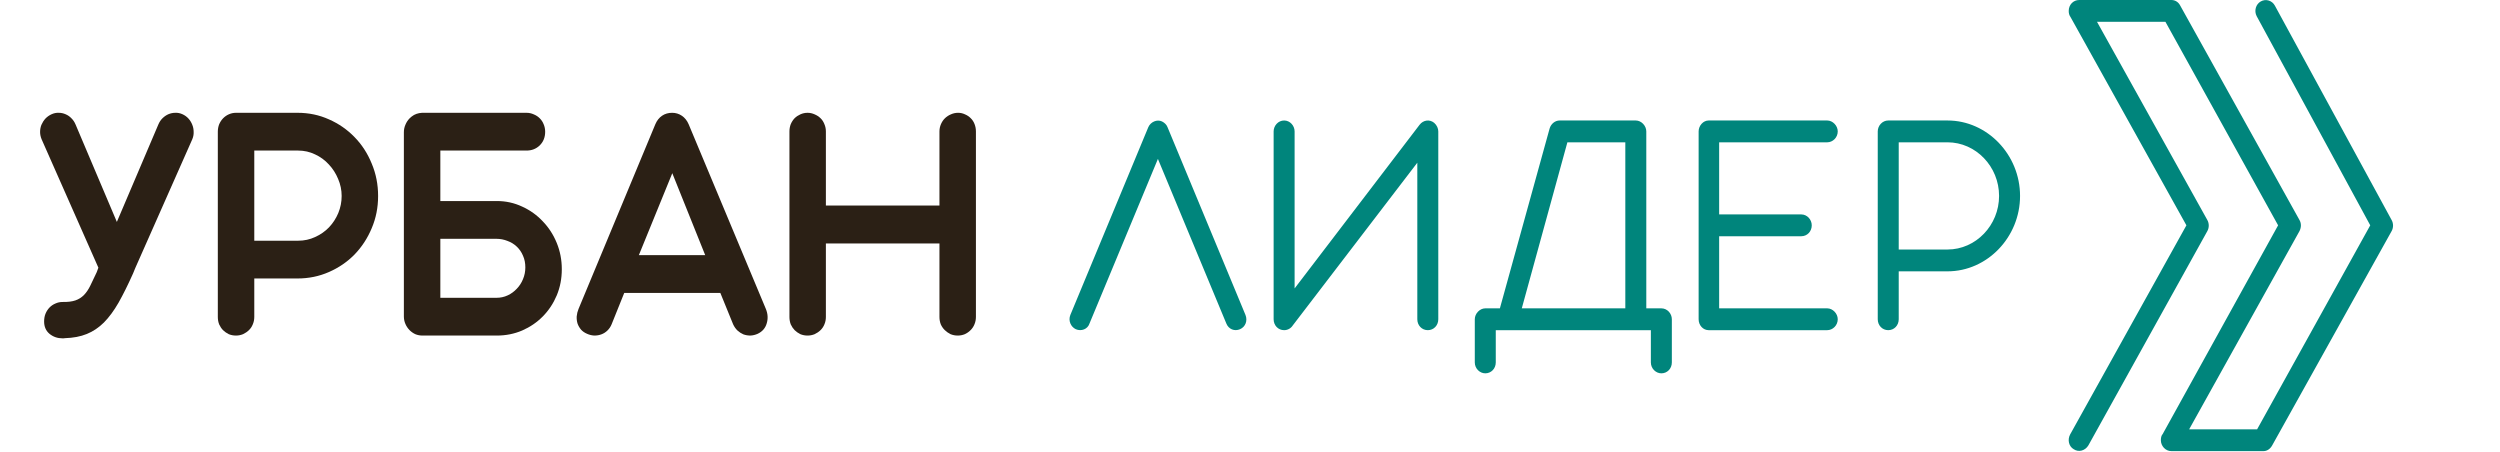
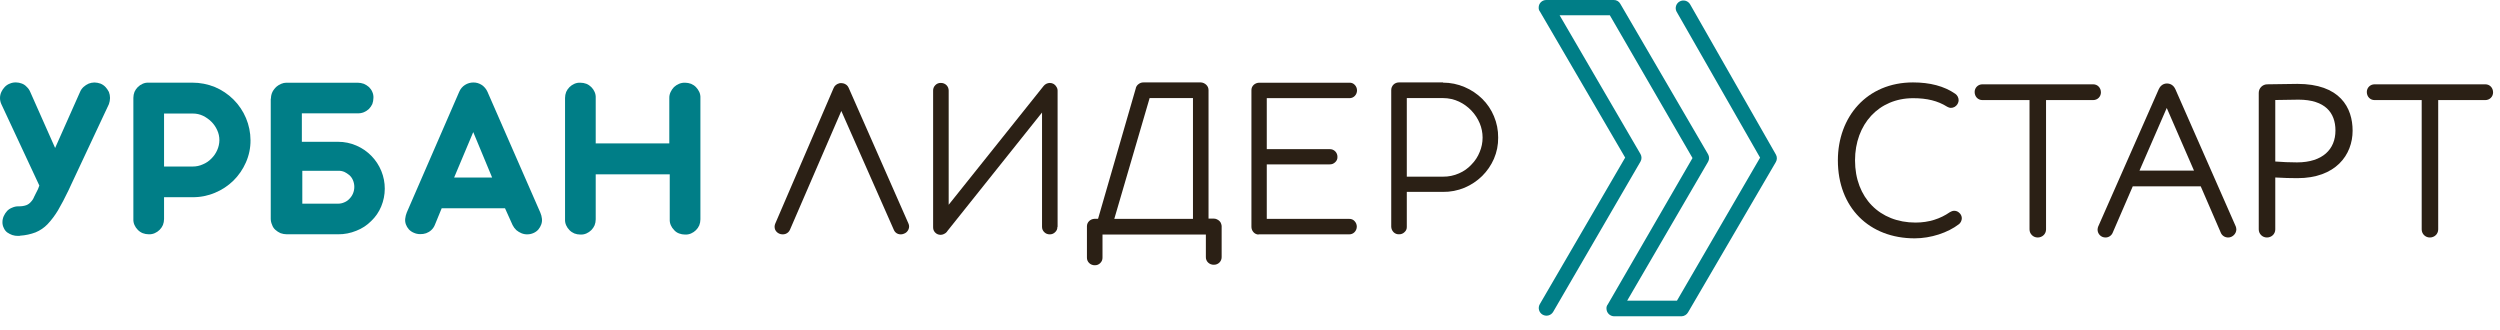
- <svg xmlns="http://www.w3.org/2000/svg" width="133" height="24" viewBox="0 0 133 24" fill="none">
-   <path d="M6.217 11.806L8.425 6.621C8.479 6.492 8.553 6.381 8.648 6.288C8.744 6.195 8.848 6.124 8.961 6.075C9.08 6.026 9.203 6.001 9.328 6.001C9.453 5.995 9.578 6.019 9.703 6.075C9.828 6.131 9.936 6.208 10.025 6.306C10.114 6.405 10.183 6.516 10.23 6.64C10.278 6.757 10.302 6.884 10.302 7.019C10.308 7.149 10.284 7.279 10.23 7.408L7.201 14.25L7.075 14.556C6.807 15.155 6.551 15.67 6.307 16.102C6.062 16.528 5.803 16.88 5.529 17.157C5.255 17.429 4.951 17.633 4.618 17.768C4.284 17.904 3.894 17.978 3.447 17.991C3.429 17.997 3.408 18 3.384 18C3.366 18 3.348 18 3.33 18C3.062 18 2.83 17.92 2.633 17.759C2.443 17.599 2.347 17.38 2.347 17.102C2.347 16.954 2.371 16.818 2.419 16.695C2.472 16.565 2.544 16.454 2.633 16.361C2.723 16.269 2.827 16.198 2.946 16.148C3.065 16.093 3.193 16.065 3.33 16.065C3.605 16.071 3.831 16.043 4.01 15.982C4.189 15.92 4.34 15.824 4.466 15.695C4.597 15.559 4.71 15.392 4.805 15.195C4.907 14.991 5.02 14.753 5.145 14.482L5.234 14.241L2.213 7.408C2.16 7.279 2.133 7.149 2.133 7.019C2.133 6.884 2.157 6.757 2.204 6.64C2.258 6.516 2.329 6.405 2.419 6.306C2.514 6.208 2.624 6.131 2.75 6.075C2.875 6.019 3 5.995 3.125 6.001C3.25 6.001 3.369 6.026 3.482 6.075C3.602 6.124 3.706 6.195 3.795 6.288C3.891 6.381 3.965 6.492 4.019 6.621L6.217 11.806Z" fill="#2B2015" />
-   <path d="M15.834 6.001C16.43 6.001 16.987 6.118 17.505 6.353C18.024 6.581 18.477 6.896 18.864 7.297C19.251 7.692 19.555 8.161 19.776 8.704C20.002 9.241 20.115 9.815 20.115 10.427C20.115 11.038 20.002 11.608 19.776 12.139C19.555 12.67 19.251 13.136 18.864 13.537C18.477 13.932 18.021 14.244 17.496 14.473C16.978 14.701 16.421 14.815 15.825 14.815H13.528V16.861C13.528 17.003 13.501 17.136 13.447 17.259C13.4 17.377 13.331 17.478 13.242 17.565C13.153 17.651 13.048 17.722 12.929 17.778C12.81 17.827 12.685 17.852 12.554 17.852C12.417 17.852 12.289 17.827 12.169 17.778C12.056 17.722 11.955 17.651 11.866 17.565C11.782 17.478 11.714 17.377 11.66 17.259C11.612 17.136 11.588 17.003 11.588 16.861V7.01C11.588 6.868 11.612 6.735 11.66 6.612C11.714 6.489 11.782 6.384 11.866 6.297C11.955 6.205 12.056 6.134 12.169 6.084C12.289 6.029 12.417 6.001 12.554 6.001H15.834ZM13.528 8.01V12.806H15.861C16.183 12.806 16.483 12.741 16.763 12.611C17.049 12.482 17.297 12.309 17.505 12.093C17.714 11.871 17.878 11.618 17.997 11.334C18.116 11.044 18.176 10.741 18.176 10.427C18.176 10.112 18.113 9.809 17.988 9.519C17.869 9.229 17.705 8.973 17.496 8.751C17.288 8.522 17.044 8.343 16.763 8.214C16.483 8.078 16.183 8.01 15.861 8.01H13.528Z" fill="#2B2015" />
-   <path d="M22.479 17.852C22.341 17.852 22.213 17.827 22.094 17.778C21.975 17.722 21.871 17.648 21.781 17.556C21.692 17.463 21.62 17.355 21.567 17.232C21.513 17.108 21.486 16.975 21.486 16.833V7.038C21.486 6.896 21.513 6.763 21.567 6.64C21.62 6.51 21.692 6.399 21.781 6.306L21.862 6.232L21.907 6.195C22.055 6.078 22.237 6.013 22.452 6.001H22.487H22.496H22.532H28.011C28.148 6.001 28.276 6.029 28.395 6.084C28.52 6.134 28.628 6.205 28.717 6.297C28.806 6.384 28.875 6.489 28.923 6.612C28.976 6.735 29.003 6.868 29.003 7.01C29.003 7.3 28.908 7.541 28.717 7.732C28.526 7.917 28.291 8.01 28.011 8.01H23.426V10.695H26.429C26.912 10.695 27.361 10.794 27.779 10.991C28.202 11.183 28.568 11.445 28.878 11.778C29.194 12.105 29.441 12.488 29.62 12.926C29.799 13.365 29.888 13.831 29.888 14.324C29.888 14.818 29.799 15.281 29.62 15.713C29.441 16.139 29.194 16.512 28.878 16.833C28.568 17.148 28.202 17.398 27.779 17.583C27.361 17.762 26.912 17.852 26.429 17.852H22.487H22.479ZM23.426 12.704V15.843H26.411C26.626 15.843 26.825 15.8 27.01 15.713C27.195 15.627 27.355 15.509 27.493 15.361C27.636 15.213 27.746 15.043 27.823 14.852C27.907 14.655 27.948 14.445 27.948 14.223C27.948 13.994 27.907 13.787 27.823 13.602C27.746 13.417 27.636 13.257 27.493 13.121C27.35 12.985 27.183 12.883 26.992 12.815C26.807 12.741 26.608 12.704 26.393 12.704H23.426Z" fill="#2B2015" />
-   <path d="M38.322 15.584H33.209L32.539 17.25C32.486 17.38 32.411 17.491 32.316 17.583C32.22 17.676 32.113 17.744 31.994 17.787C31.881 17.83 31.756 17.852 31.619 17.852C31.487 17.846 31.359 17.815 31.234 17.759C31.103 17.704 30.996 17.63 30.912 17.537C30.829 17.438 30.766 17.33 30.725 17.213C30.689 17.096 30.674 16.969 30.68 16.833C30.692 16.698 30.725 16.565 30.778 16.435L34.863 6.612C34.946 6.414 35.066 6.263 35.22 6.158C35.375 6.053 35.554 6.001 35.757 6.001C35.947 6.001 36.12 6.053 36.275 6.158C36.43 6.263 36.549 6.411 36.633 6.603L40.744 16.435C40.851 16.695 40.866 16.951 40.789 17.204C40.717 17.457 40.556 17.642 40.306 17.759C40.181 17.815 40.053 17.846 39.922 17.852C39.791 17.852 39.666 17.83 39.546 17.787C39.433 17.738 39.329 17.67 39.233 17.583C39.138 17.491 39.061 17.38 39.001 17.25L38.322 15.584ZM33.987 13.574H37.517L35.766 9.214L33.987 13.574Z" fill="#2B2015" />
-   <path d="M43.937 10.936H49.979V6.992C49.979 6.856 50.006 6.726 50.06 6.603C50.114 6.479 50.185 6.374 50.274 6.288C50.364 6.202 50.468 6.134 50.587 6.084C50.706 6.029 50.834 6.001 50.971 6.001C51.103 6.001 51.225 6.029 51.338 6.084C51.457 6.134 51.558 6.202 51.642 6.288C51.731 6.374 51.8 6.479 51.847 6.603C51.895 6.726 51.919 6.856 51.919 6.992V16.861C51.919 17.003 51.892 17.136 51.839 17.259C51.791 17.377 51.722 17.478 51.633 17.565C51.55 17.651 51.448 17.722 51.329 17.778C51.21 17.827 51.085 17.852 50.954 17.852C50.817 17.852 50.688 17.827 50.569 17.778C50.456 17.722 50.355 17.651 50.265 17.565C50.176 17.478 50.105 17.377 50.051 17.259C50.003 17.136 49.979 17.003 49.979 16.861V12.954H43.937V16.861C43.937 17.003 43.911 17.136 43.857 17.259C43.809 17.377 43.741 17.478 43.651 17.565C43.562 17.651 43.458 17.722 43.339 17.778C43.219 17.827 43.094 17.852 42.963 17.852C42.826 17.852 42.698 17.827 42.579 17.778C42.466 17.722 42.364 17.651 42.275 17.565C42.192 17.478 42.123 17.377 42.069 17.259C42.022 17.136 41.998 17.003 41.998 16.861V6.992C41.998 6.856 42.022 6.726 42.069 6.603C42.123 6.479 42.192 6.374 42.275 6.288C42.364 6.202 42.466 6.134 42.579 6.084C42.698 6.029 42.826 6.001 42.963 6.001C43.094 6.001 43.219 6.029 43.339 6.084C43.458 6.134 43.562 6.202 43.651 6.288C43.741 6.374 43.809 6.479 43.857 6.603C43.911 6.726 43.937 6.856 43.937 6.992V10.936Z" fill="#2B2015" />
-   <path d="M91.459 11.407H95.827C96.142 11.407 96.385 11.684 96.385 11.987C96.385 12.316 96.142 12.568 95.827 12.568H91.459V16.404H97.21C97.501 16.404 97.768 16.681 97.768 16.984C97.768 17.312 97.501 17.565 97.21 17.565H90.9C90.609 17.565 90.367 17.312 90.367 16.984V6.991C90.367 6.688 90.609 6.41 90.9 6.41H97.21C97.501 6.41 97.768 6.688 97.768 6.991C97.768 7.319 97.501 7.571 97.21 7.571H91.459V11.407ZM120.054 0.858C119.909 0.58 120.006 0.227 120.273 0.076C120.54 -0.076 120.879 0.025 121.025 0.303L127.237 11.71C127.334 11.886 127.334 12.114 127.237 12.29L120.879 23.697C120.782 23.874 120.613 24 120.419 24H115.516C115.201 24 114.958 23.722 114.958 23.42C114.958 23.293 114.983 23.167 115.055 23.091L121.195 11.987L115.201 1.161H111.561L117.433 11.71C117.53 11.886 117.53 12.114 117.433 12.29L111.1 23.697C110.93 23.975 110.59 24.076 110.323 23.899C110.056 23.748 109.983 23.394 110.129 23.117L116.317 11.987L110.153 0.909C110.081 0.808 110.056 0.707 110.056 0.58C110.056 0.252 110.299 0 110.615 0H115.516C115.71 0 115.88 0.101 115.977 0.278L122.335 11.71C122.433 11.886 122.433 12.088 122.335 12.29L116.463 22.839H120.079L126.097 11.987L120.054 0.858ZM101.012 14.435V16.984C101.012 17.312 100.77 17.565 100.454 17.565C100.139 17.565 99.896 17.312 99.896 16.984V6.991C99.896 6.688 100.139 6.41 100.454 6.41H103.609C105.72 6.41 107.467 8.227 107.467 10.423C107.467 12.618 105.72 14.435 103.609 14.435H101.012ZM67.757 6.991C67.757 6.688 68 6.41 68.315 6.41C68.631 6.41 68.873 6.688 68.873 6.991V15.344L75.523 6.637C75.717 6.385 76.056 6.334 76.299 6.536C76.445 6.662 76.517 6.839 76.517 6.991V16.984C76.517 17.312 76.275 17.565 75.959 17.565C75.644 17.565 75.401 17.312 75.401 16.984V8.656L68.776 17.312C68.679 17.464 68.51 17.565 68.315 17.565C68 17.565 67.757 17.312 67.757 16.984V6.991ZM57.961 17.211C57.864 17.514 57.524 17.64 57.233 17.514C56.966 17.388 56.82 17.06 56.942 16.757L61.091 6.763C61.213 6.486 61.552 6.334 61.819 6.461C61.965 6.536 62.062 6.637 62.111 6.763L66.26 16.757C66.382 17.06 66.26 17.388 65.969 17.514C65.678 17.64 65.362 17.514 65.241 17.211L61.601 8.454L57.961 17.211ZM79.794 16.404L82.439 6.839C82.512 6.587 82.73 6.41 82.973 6.41H87.025C87.316 6.41 87.583 6.688 87.583 6.991V16.404H88.384C88.7 16.404 88.942 16.681 88.942 16.984V19.281C88.942 19.609 88.7 19.861 88.384 19.861C88.093 19.861 87.826 19.609 87.826 19.281V17.565H79.575V19.281C79.575 19.609 79.332 19.861 79.017 19.861C78.726 19.861 78.459 19.609 78.459 19.281V16.984C78.459 16.681 78.726 16.404 79.017 16.404H79.794ZM83.385 7.571L80.959 16.404H86.467V7.571H83.385ZM106.351 10.423C106.351 8.858 105.113 7.571 103.609 7.571H101.012V13.274H103.609C105.113 13.274 106.351 11.987 106.351 10.423Z" fill="#00857C" />
+ <svg xmlns="http://www.w3.org/2000/svg" width="182" height="24" viewBox="0 0 182 24" fill="none">
+   <path d="M2.864 13.509L0.097 7.58C0.033 7.439 -0.001 7.285 8.43054e-06 7.13C0.001 6.98 0.034 6.832 0.097 6.696C0.158 6.565 0.24 6.444 0.34 6.338C0.446 6.222 0.58 6.134 0.728 6.081C0.866 6.023 1.015 5.996 1.165 6C1.309 6.002 1.452 6.03 1.586 6.081C1.723 6.13 1.845 6.213 1.942 6.322C2.055 6.424 2.143 6.551 2.201 6.691L4.013 10.773L5.826 6.696C5.883 6.555 5.972 6.429 6.085 6.327C6.196 6.228 6.321 6.147 6.457 6.086C6.591 6.034 6.734 6.007 6.877 6.005C7.026 6.009 7.174 6.036 7.314 6.086C7.456 6.143 7.583 6.231 7.687 6.343C7.782 6.45 7.864 6.569 7.929 6.696C7.982 6.835 8.01 6.982 8.01 7.13C8.008 7.283 7.981 7.436 7.929 7.58L5.178 13.445L5 13.831C4.725 14.409 4.466 14.891 4.224 15.309C4.007 15.672 3.752 16.012 3.463 16.321C3.217 16.578 2.919 16.78 2.589 16.916C2.231 17.052 1.855 17.133 1.473 17.157C1.456 17.157 1.424 17.173 1.408 17.173H1.327C1.179 17.178 1.031 17.156 0.89 17.109C0.758 17.061 0.633 16.996 0.518 16.916C0.411 16.831 0.327 16.72 0.275 16.594C0.209 16.465 0.176 16.322 0.178 16.177C0.177 16.021 0.211 15.868 0.275 15.727C0.337 15.592 0.419 15.467 0.518 15.357C0.622 15.25 0.749 15.168 0.89 15.116C1.027 15.054 1.176 15.021 1.327 15.02H1.375C1.557 15.024 1.738 14.997 1.91 14.939C2.042 14.889 2.159 14.806 2.249 14.698C2.356 14.588 2.438 14.456 2.492 14.313C2.573 14.168 2.654 13.975 2.767 13.766L2.864 13.509Z" fill="#007E87" />
+   <path d="M13.998 6.017C14.564 6.016 15.124 6.125 15.648 6.338C16.15 6.55 16.605 6.856 16.991 7.238C17.785 8.027 18.233 9.095 18.237 10.21C18.242 10.769 18.126 11.323 17.898 11.833C17.682 12.325 17.374 12.772 16.991 13.151C16.605 13.528 16.149 13.828 15.648 14.035C15.127 14.255 14.564 14.365 13.998 14.356H11.943V15.947C11.942 16.095 11.915 16.242 11.861 16.381C11.745 16.647 11.531 16.859 11.263 16.975C11.126 17.036 10.976 17.063 10.826 17.056C10.677 17.055 10.528 17.028 10.389 16.975C10.255 16.92 10.134 16.838 10.033 16.734C9.93 16.633 9.848 16.513 9.79 16.381C9.729 16.244 9.702 16.096 9.709 15.947V7.125C9.71 6.977 9.737 6.83 9.79 6.691C9.907 6.425 10.121 6.213 10.389 6.097C10.526 6.037 10.676 6.009 10.826 6.017H13.998ZM11.943 8.266V12.123H14.03C14.287 12.125 14.541 12.07 14.774 11.962C15.006 11.867 15.216 11.724 15.389 11.544C15.567 11.369 15.71 11.162 15.81 10.934C15.913 10.706 15.968 10.46 15.972 10.21C15.974 9.955 15.919 9.703 15.81 9.471C15.708 9.244 15.566 9.037 15.389 8.861C15.209 8.684 15.001 8.538 14.774 8.427C14.547 8.32 14.298 8.265 14.046 8.266H11.943Z" fill="#007E87" />
+   <path d="M19.726 7.178C19.723 7.006 19.762 6.835 19.839 6.68C19.918 6.535 20.022 6.404 20.147 6.295C20.245 6.215 20.354 6.15 20.47 6.102C20.588 6.051 20.714 6.023 20.843 6.021H26.037C26.192 6.023 26.345 6.05 26.49 6.102C26.625 6.161 26.751 6.241 26.862 6.338C26.966 6.438 27.049 6.558 27.105 6.691C27.166 6.828 27.194 6.976 27.186 7.125C27.184 7.279 27.157 7.431 27.105 7.575C27.043 7.705 26.961 7.824 26.862 7.929C26.754 8.031 26.628 8.112 26.49 8.17C26.347 8.229 26.192 8.256 26.037 8.25H21.975V10.323H24.613C25.07 10.322 25.521 10.415 25.94 10.596C26.767 10.952 27.42 11.616 27.759 12.446C28.098 13.275 28.096 14.203 27.752 15.031C27.587 15.431 27.339 15.792 27.024 16.091C26.717 16.401 26.348 16.642 25.94 16.799C25.52 16.973 25.068 17.06 24.613 17.056H20.875C20.72 17.054 20.567 17.027 20.422 16.975C20.286 16.914 20.161 16.833 20.05 16.734C19.936 16.635 19.852 16.507 19.807 16.365C19.742 16.223 19.709 16.07 19.71 15.915V7.173L19.726 7.178ZM22.008 12.433V14.827H24.613C24.769 14.828 24.924 14.795 25.066 14.73C25.208 14.673 25.335 14.586 25.438 14.473C25.548 14.362 25.636 14.231 25.697 14.088C25.761 13.935 25.794 13.771 25.794 13.606C25.794 13.44 25.761 13.276 25.697 13.124C25.64 12.983 25.551 12.857 25.438 12.754C25.325 12.659 25.2 12.578 25.066 12.513C24.923 12.454 24.768 12.427 24.613 12.433H22.008Z" fill="#007E87" />
+   <path d="M36.766 15.164H32.154L31.652 16.385C31.595 16.526 31.506 16.652 31.393 16.755C31.286 16.854 31.159 16.93 31.021 16.98C30.881 17.027 30.733 17.049 30.584 17.044C30.428 17.045 30.273 17.012 30.131 16.948C29.989 16.891 29.862 16.803 29.759 16.691C29.668 16.586 29.597 16.467 29.549 16.337C29.5 16.203 29.483 16.06 29.5 15.919C29.517 15.765 29.555 15.613 29.613 15.469L33.432 6.68C33.518 6.475 33.664 6.301 33.853 6.182C34.037 6.065 34.25 6.004 34.468 6.005C34.681 6.004 34.889 6.066 35.067 6.182C35.252 6.305 35.398 6.478 35.487 6.68L39.339 15.486C39.399 15.623 39.437 15.77 39.452 15.919C39.469 16.06 39.452 16.203 39.404 16.337C39.356 16.472 39.285 16.597 39.193 16.707C39.096 16.818 38.974 16.906 38.837 16.964C38.7 17.026 38.551 17.059 38.4 17.06C38.251 17.065 38.102 17.037 37.963 16.98C37.828 16.924 37.703 16.848 37.591 16.755C37.478 16.649 37.385 16.524 37.316 16.385L36.766 15.164ZM33.06 12.926H35.827L34.452 9.616L33.06 12.926Z" fill="#007E87" />
+   <path d="M43.336 10.44H48.725V7.13C48.722 6.98 48.756 6.831 48.822 6.696C48.883 6.566 48.965 6.447 49.064 6.342C49.173 6.24 49.299 6.159 49.437 6.101C49.575 6.044 49.724 6.016 49.873 6.021C50.023 6.023 50.17 6.05 50.31 6.101C50.444 6.157 50.565 6.239 50.666 6.342C50.765 6.447 50.847 6.566 50.909 6.696C50.97 6.832 50.998 6.981 50.99 7.13V15.967C50.99 16.116 50.962 16.263 50.909 16.401C50.792 16.667 50.578 16.88 50.31 16.996C50.173 17.056 50.023 17.084 49.873 17.076C49.724 17.076 49.576 17.049 49.437 16.996C49.3 16.946 49.177 16.863 49.081 16.755C48.978 16.653 48.896 16.533 48.838 16.401C48.777 16.265 48.749 16.116 48.757 15.967V12.689H43.368V15.967C43.368 16.116 43.34 16.263 43.287 16.401C43.17 16.667 42.957 16.88 42.689 16.996C42.551 17.056 42.402 17.084 42.252 17.076C42.102 17.076 41.954 17.049 41.815 16.996C41.681 16.94 41.56 16.858 41.459 16.755C41.356 16.653 41.274 16.533 41.216 16.401C41.155 16.265 41.127 16.116 41.135 15.967V7.13C41.136 6.981 41.163 6.834 41.216 6.696C41.333 6.43 41.547 6.217 41.815 6.101C41.952 6.041 42.102 6.013 42.252 6.021C42.401 6.021 42.549 6.049 42.689 6.101C42.822 6.155 42.943 6.236 43.045 6.338C43.147 6.439 43.23 6.559 43.287 6.691C43.348 6.827 43.376 6.976 43.368 7.125V10.435L43.336 10.44Z" fill="#007E87" />
+   <path fill-rule="evenodd" clip-rule="evenodd" d="M80.262 17.076H87.787V18.71C87.784 18.785 87.797 18.859 87.825 18.928C87.853 18.998 87.895 19.06 87.948 19.112C88.004 19.166 88.07 19.208 88.142 19.235C88.215 19.263 88.292 19.276 88.369 19.273C88.444 19.275 88.519 19.261 88.588 19.234C88.657 19.206 88.721 19.165 88.774 19.112C88.827 19.059 88.868 18.997 88.896 18.928C88.924 18.859 88.937 18.785 88.936 18.71V16.445C88.926 16.355 88.898 16.267 88.855 16.188C88.808 16.117 88.748 16.057 88.677 16.011L88.547 15.947C88.49 15.927 88.43 15.916 88.369 15.915H87.981V6.563C87.982 6.491 87.968 6.42 87.94 6.353C87.913 6.287 87.871 6.227 87.819 6.177C87.715 6.074 87.577 6.011 87.431 6H83.256C83.127 5.996 83.001 6.035 82.9 6.113C82.797 6.182 82.723 6.284 82.689 6.402V6.418L79.938 15.931H79.663C79.524 15.94 79.393 15.997 79.291 16.091C79.241 16.139 79.201 16.197 79.173 16.26C79.145 16.323 79.13 16.392 79.129 16.461V18.747C79.126 18.822 79.139 18.896 79.167 18.965C79.195 19.035 79.237 19.097 79.291 19.149C79.347 19.203 79.412 19.245 79.485 19.272C79.557 19.3 79.634 19.313 79.712 19.31C79.784 19.311 79.856 19.297 79.923 19.27C79.99 19.242 80.05 19.201 80.1 19.149C80.154 19.097 80.196 19.035 80.224 18.965C80.252 18.896 80.265 18.822 80.262 18.747V17.076ZM86.848 15.935H81.12L83.692 7.141H86.848V15.935Z" fill="#2B2015" />
+   <path d="M76.977 16.514C76.981 16.586 76.968 16.659 76.94 16.725C76.912 16.792 76.869 16.852 76.815 16.9C76.765 16.952 76.704 16.993 76.638 17.02C76.571 17.048 76.499 17.062 76.427 17.061C76.352 17.063 76.277 17.05 76.207 17.023C76.137 16.995 76.074 16.953 76.022 16.9C75.97 16.85 75.928 16.79 75.9 16.724C75.873 16.657 75.859 16.586 75.86 16.514V8.191L68.983 16.803C68.918 16.916 68.814 17.002 68.691 17.044L68.675 17.061H68.659C68.607 17.08 68.553 17.091 68.497 17.093C68.376 17.1 68.256 17.066 68.157 16.996C68.084 16.946 68.025 16.879 67.986 16.8C67.946 16.721 67.927 16.634 67.931 16.546V6.6C67.928 6.525 67.941 6.451 67.969 6.382C67.997 6.313 68.039 6.25 68.093 6.198C68.144 6.144 68.207 6.101 68.277 6.073C68.347 6.045 68.422 6.033 68.497 6.038C68.572 6.036 68.647 6.049 68.716 6.077C68.785 6.104 68.849 6.146 68.902 6.198C68.955 6.251 68.996 6.314 69.024 6.383C69.052 6.452 69.065 6.526 69.064 6.6V14.907L75.973 6.262C76.027 6.194 76.096 6.138 76.174 6.099C76.253 6.06 76.339 6.039 76.427 6.038C76.529 6.037 76.63 6.065 76.718 6.118C76.798 6.171 76.865 6.243 76.912 6.327C76.968 6.413 76.997 6.514 76.993 6.616V16.514H76.977Z" fill="#2B2015" />
+   <path d="M60.681 6.423L60.697 6.391C60.731 6.308 60.787 6.235 60.859 6.182C60.926 6.129 61.003 6.09 61.086 6.069C61.116 6.056 61.15 6.051 61.183 6.053H61.28C61.318 6.052 61.357 6.057 61.393 6.069C61.479 6.089 61.559 6.128 61.626 6.184C61.694 6.239 61.747 6.31 61.782 6.391L66.135 16.273C66.167 16.341 66.183 16.415 66.183 16.49C66.183 16.564 66.167 16.639 66.135 16.706C66.105 16.777 66.061 16.84 66.005 16.893C65.95 16.946 65.883 16.986 65.811 17.012C65.673 17.073 65.516 17.079 65.374 17.028C65.304 17.002 65.24 16.961 65.187 16.908C65.134 16.856 65.093 16.792 65.067 16.723L61.248 8.078L57.51 16.723C57.48 16.793 57.436 16.857 57.38 16.909C57.325 16.962 57.258 17.002 57.186 17.028C57.038 17.079 56.877 17.073 56.733 17.012C56.594 16.954 56.483 16.844 56.425 16.706C56.374 16.565 56.38 16.41 56.441 16.273L60.681 6.423Z" fill="#2B2015" />
+   <path d="M91.622 17.076C91.551 17.074 91.481 17.057 91.417 17.026C91.353 16.996 91.296 16.953 91.249 16.899C91.152 16.788 91.1 16.645 91.104 16.498V6.583C91.1 6.509 91.112 6.434 91.14 6.365C91.168 6.295 91.211 6.233 91.266 6.182C91.376 6.08 91.52 6.023 91.67 6.021H98.24C98.313 6.017 98.386 6.03 98.453 6.057C98.52 6.085 98.58 6.128 98.629 6.182C98.733 6.29 98.791 6.434 98.791 6.583C98.791 6.733 98.733 6.877 98.629 6.985C98.579 7.037 98.518 7.078 98.451 7.106C98.385 7.133 98.313 7.147 98.24 7.146H92.221V10.858H96.8C96.875 10.855 96.95 10.868 97.019 10.895C97.089 10.923 97.152 10.965 97.205 11.018C97.257 11.071 97.299 11.134 97.326 11.203C97.354 11.272 97.368 11.346 97.366 11.42C97.37 11.492 97.358 11.564 97.33 11.631C97.302 11.698 97.259 11.758 97.205 11.806C97.152 11.859 97.089 11.901 97.019 11.929C96.95 11.956 96.875 11.969 96.8 11.966H92.221V15.935H98.224C98.297 15.931 98.37 15.944 98.437 15.972C98.504 15.999 98.564 16.042 98.612 16.096C98.716 16.204 98.775 16.348 98.775 16.498C98.775 16.647 98.716 16.791 98.612 16.899C98.562 16.951 98.502 16.992 98.435 17.02C98.368 17.048 98.296 17.061 98.224 17.06H91.622V17.076Z" fill="#2B2015" />
+   <path fill-rule="evenodd" clip-rule="evenodd" d="M106.623 6.338C106.127 6.125 105.593 6.016 105.053 6.016V6H101.849C101.774 5.999 101.7 6.012 101.63 6.04C101.56 6.067 101.497 6.109 101.444 6.161C101.391 6.214 101.35 6.276 101.322 6.345C101.294 6.414 101.281 6.488 101.282 6.563V16.509C101.287 16.653 101.345 16.79 101.444 16.895C101.496 16.949 101.559 16.992 101.629 17.02C101.698 17.048 101.774 17.06 101.849 17.055C101.924 17.058 101.999 17.045 102.068 17.018C102.138 16.99 102.201 16.948 102.253 16.895C102.308 16.847 102.351 16.787 102.379 16.72C102.407 16.653 102.419 16.581 102.415 16.509V13.97H105.037C105.581 13.978 106.121 13.874 106.623 13.665C107.099 13.463 107.532 13.174 107.901 12.813C108.264 12.453 108.555 12.028 108.759 11.56C108.969 11.073 109.074 10.547 109.066 10.017C109.072 9.482 108.967 8.952 108.759 8.459C108.561 7.983 108.27 7.551 107.901 7.189C107.532 6.828 107.099 6.539 106.623 6.338ZM102.415 12.861V7.141H105.069C105.466 7.142 105.859 7.23 106.218 7.398C106.897 7.722 107.433 8.283 107.723 8.973C107.862 9.304 107.933 9.659 107.933 10.017C107.933 10.376 107.862 10.731 107.723 11.062C107.588 11.404 107.384 11.716 107.124 11.978C106.872 12.253 106.563 12.473 106.218 12.62C105.852 12.783 105.454 12.866 105.053 12.861H102.415Z" fill="#2B2015" />
+   <path d="M122.05 0.84C121.985 0.711 121.974 0.562 122.018 0.424C122.062 0.287 122.158 0.171 122.286 0.103C122.414 0.034 122.563 0.017 122.703 0.056C122.844 0.095 122.963 0.186 123.037 0.31L129.283 11.248C129.331 11.331 129.356 11.425 129.356 11.521C129.356 11.617 129.331 11.711 129.283 11.794L122.891 22.737C122.844 22.82 122.776 22.891 122.694 22.941C122.612 22.992 122.518 23.021 122.422 23.026H117.503C117.358 23.022 117.22 22.963 117.118 22.862C117.016 22.76 116.956 22.623 116.952 22.48C116.946 22.422 116.951 22.364 116.968 22.309C116.985 22.254 117.012 22.203 117.049 22.158L123.215 11.505L117.195 1.109H113.538L119.428 11.216C119.476 11.299 119.501 11.393 119.501 11.489C119.501 11.585 119.476 11.679 119.428 11.762L113.069 22.705C112.993 22.833 112.87 22.926 112.726 22.963C112.582 23.001 112.429 22.98 112.3 22.906C112.171 22.831 112.078 22.709 112.04 22.566C112.002 22.422 112.023 22.27 112.098 22.142L118.312 11.473L112.114 0.852C112.043 0.766 112.009 0.657 112.017 0.546C112.016 0.474 112.03 0.403 112.057 0.337C112.085 0.27 112.125 0.209 112.176 0.159C112.228 0.108 112.289 0.068 112.356 0.04C112.423 0.013 112.495 -0.001 112.567 6.00059e-05H117.486C117.582 -0.001 117.677 0.023 117.759 0.071C117.842 0.12 117.91 0.189 117.956 0.273L124.348 11.232C124.395 11.315 124.421 11.409 124.421 11.505C124.421 11.601 124.395 11.695 124.348 11.778L118.457 21.89H122.082L128.134 11.478L122.05 0.84Z" fill="#007E87" />
+   <path d="M141.746 7.765L141.754 7.769L141.761 7.773L141.771 7.778C141.825 7.805 141.921 7.853 142.026 7.853C142.21 7.853 142.39 7.761 142.5 7.586L142.504 7.579L142.508 7.572L142.512 7.565C142.541 7.507 142.588 7.413 142.588 7.294C142.588 7.114 142.499 6.939 142.345 6.829L142.344 6.829L142.343 6.828C141.534 6.266 140.493 6 139.265 6C137.59 6 136.22 6.624 135.268 7.652C134.319 8.679 133.797 10.098 133.797 11.676C133.797 13.385 134.362 14.806 135.352 15.802C136.342 16.797 137.743 17.351 139.388 17.351C140.565 17.351 141.807 16.942 142.613 16.318L142.614 16.318L142.615 16.317C142.734 16.223 142.82 16.049 142.82 15.889C142.82 15.767 142.772 15.654 142.707 15.569L142.704 15.564L142.7 15.56C142.583 15.424 142.444 15.345 142.273 15.345C142.149 15.345 142.039 15.394 141.95 15.447L141.945 15.45L141.94 15.453C141.26 15.923 140.432 16.203 139.45 16.203C138.143 16.203 137.045 15.748 136.274 14.962C135.502 14.175 135.046 13.046 135.046 11.676C135.046 10.358 135.48 9.227 136.221 8.426C136.962 7.627 138.017 7.148 139.28 7.148C140.289 7.148 141.072 7.342 141.746 7.765Z" fill="#2B2015" />
+   <path fill-rule="evenodd" clip-rule="evenodd" d="M153.798 16.955L155.264 13.567H160.214L161.68 16.954L161.68 16.955L161.68 16.956C161.772 17.16 161.975 17.29 162.212 17.29C162.375 17.29 162.522 17.216 162.627 17.112C162.731 17.008 162.806 16.862 162.806 16.701C162.806 16.626 162.783 16.543 162.766 16.492L162.763 16.484L158.364 6.488L158.364 6.487C158.287 6.316 158.099 6.077 157.755 6.077C157.422 6.077 157.236 6.32 157.161 6.487L152.746 16.5L152.743 16.507C152.726 16.558 152.703 16.641 152.703 16.716C152.703 17.023 152.948 17.29 153.281 17.29C153.507 17.29 153.708 17.156 153.798 16.956L153.798 16.955ZM155.756 12.419L157.739 7.86L159.722 12.419H155.756Z" fill="#2B2015" />
+   <path d="M148.343 17.29C148.683 17.29 148.952 17.032 148.952 16.701V7.286H152.384C152.698 7.286 152.947 7.039 152.947 6.727C152.947 6.394 152.707 6.138 152.384 6.138H144.317C144.003 6.138 143.754 6.385 143.754 6.697C143.754 7.03 143.994 7.286 144.317 7.286H147.749V16.701C147.749 17.027 148.014 17.29 148.343 17.29Z" fill="#2B2015" />
+   <path fill-rule="evenodd" clip-rule="evenodd" d="M171.27 9.516C171.27 8.69 171.05 7.832 170.422 7.18C169.793 6.527 168.78 6.107 167.252 6.107C166.757 6.107 165.754 6.123 165.059 6.138C164.716 6.139 164.437 6.417 164.437 6.758V16.701C164.437 17.027 164.701 17.29 165.031 17.29C165.371 17.29 165.64 17.032 165.64 16.701V12.921C166.206 12.957 166.792 12.97 167.252 12.97C168.63 12.97 169.639 12.556 170.303 11.906C170.966 11.258 171.27 10.39 171.27 9.516ZM167.221 11.822C166.666 11.822 166.174 11.797 165.64 11.758V7.281C166.156 7.268 166.903 7.255 167.329 7.255C168.319 7.255 168.986 7.505 169.406 7.895C169.824 8.285 170.021 8.838 170.021 9.5C170.021 10.194 169.782 10.767 169.326 11.169C168.868 11.573 168.171 11.822 167.221 11.822Z" fill="#2B2015" />
+   <path d="M176.892 17.29C177.233 17.29 177.501 17.032 177.501 16.701V7.286H180.934C181.248 7.286 181.496 7.039 181.496 6.727C181.496 6.394 181.256 6.138 180.934 6.138H172.867C172.553 6.138 172.304 6.385 172.304 6.697C172.304 7.03 172.544 7.286 172.867 7.286H176.299V16.701C176.299 17.027 176.563 17.29 176.892 17.29Z" fill="#2B2015" />
</svg>
